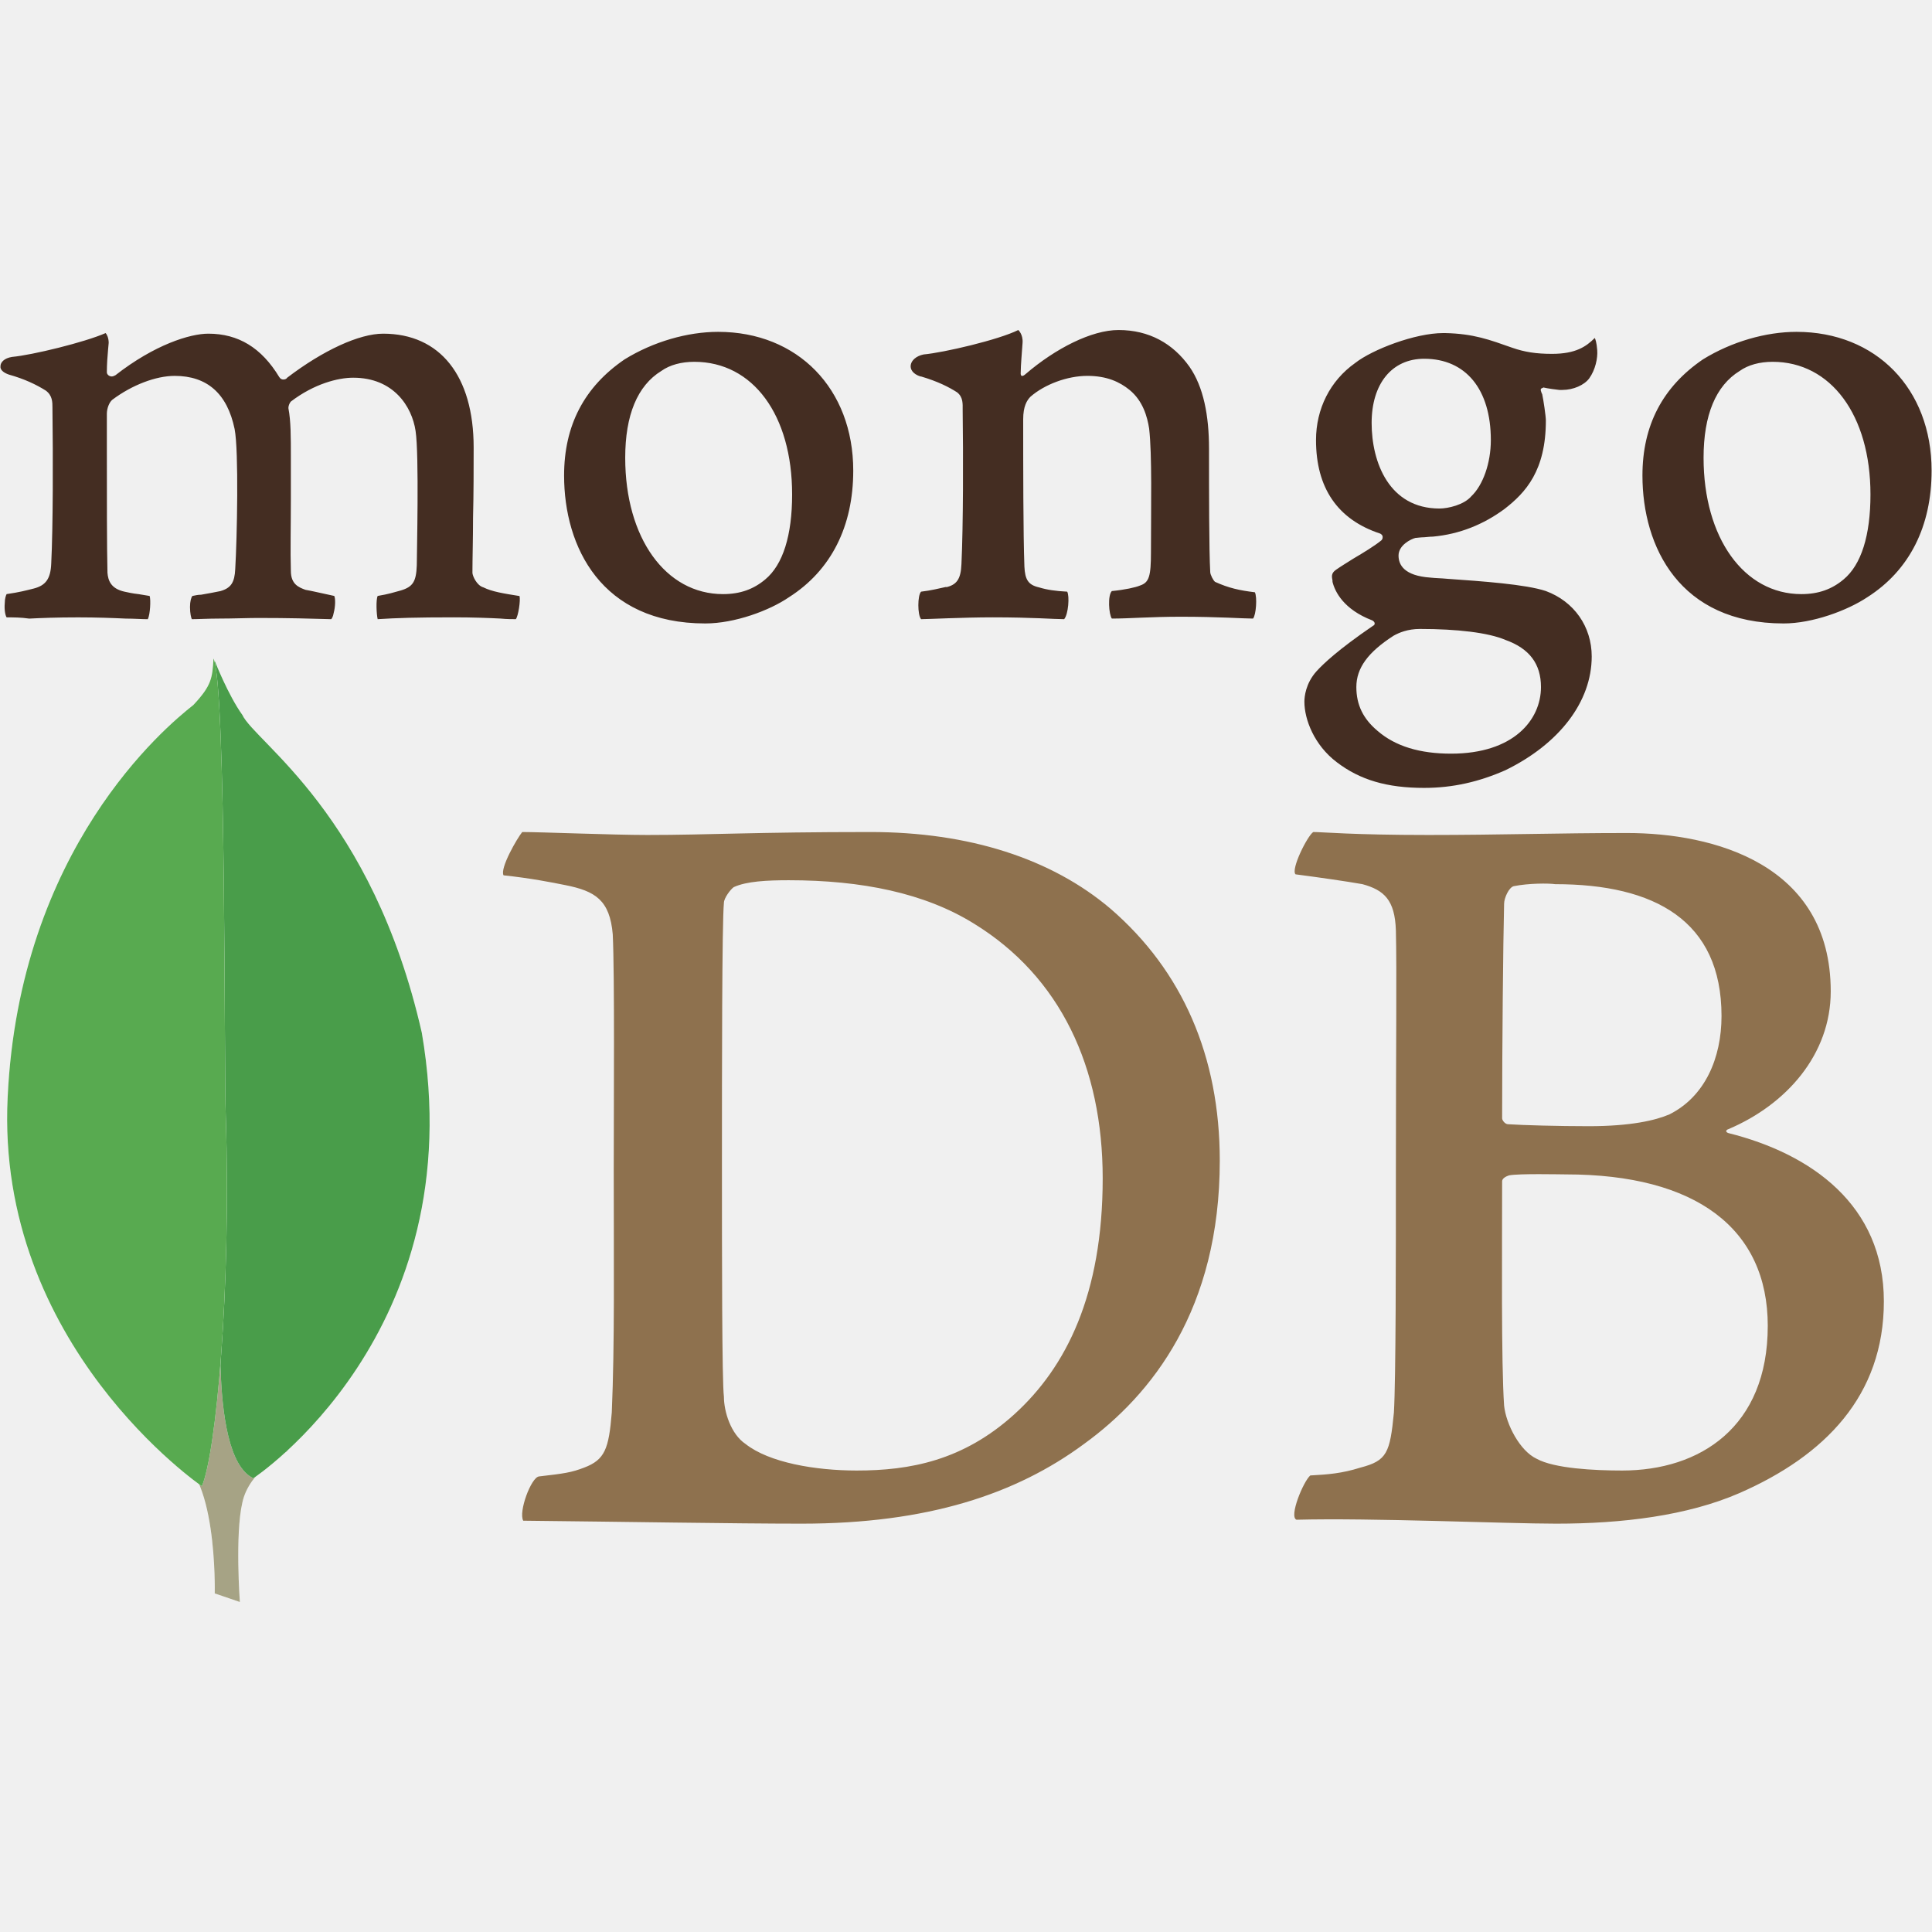
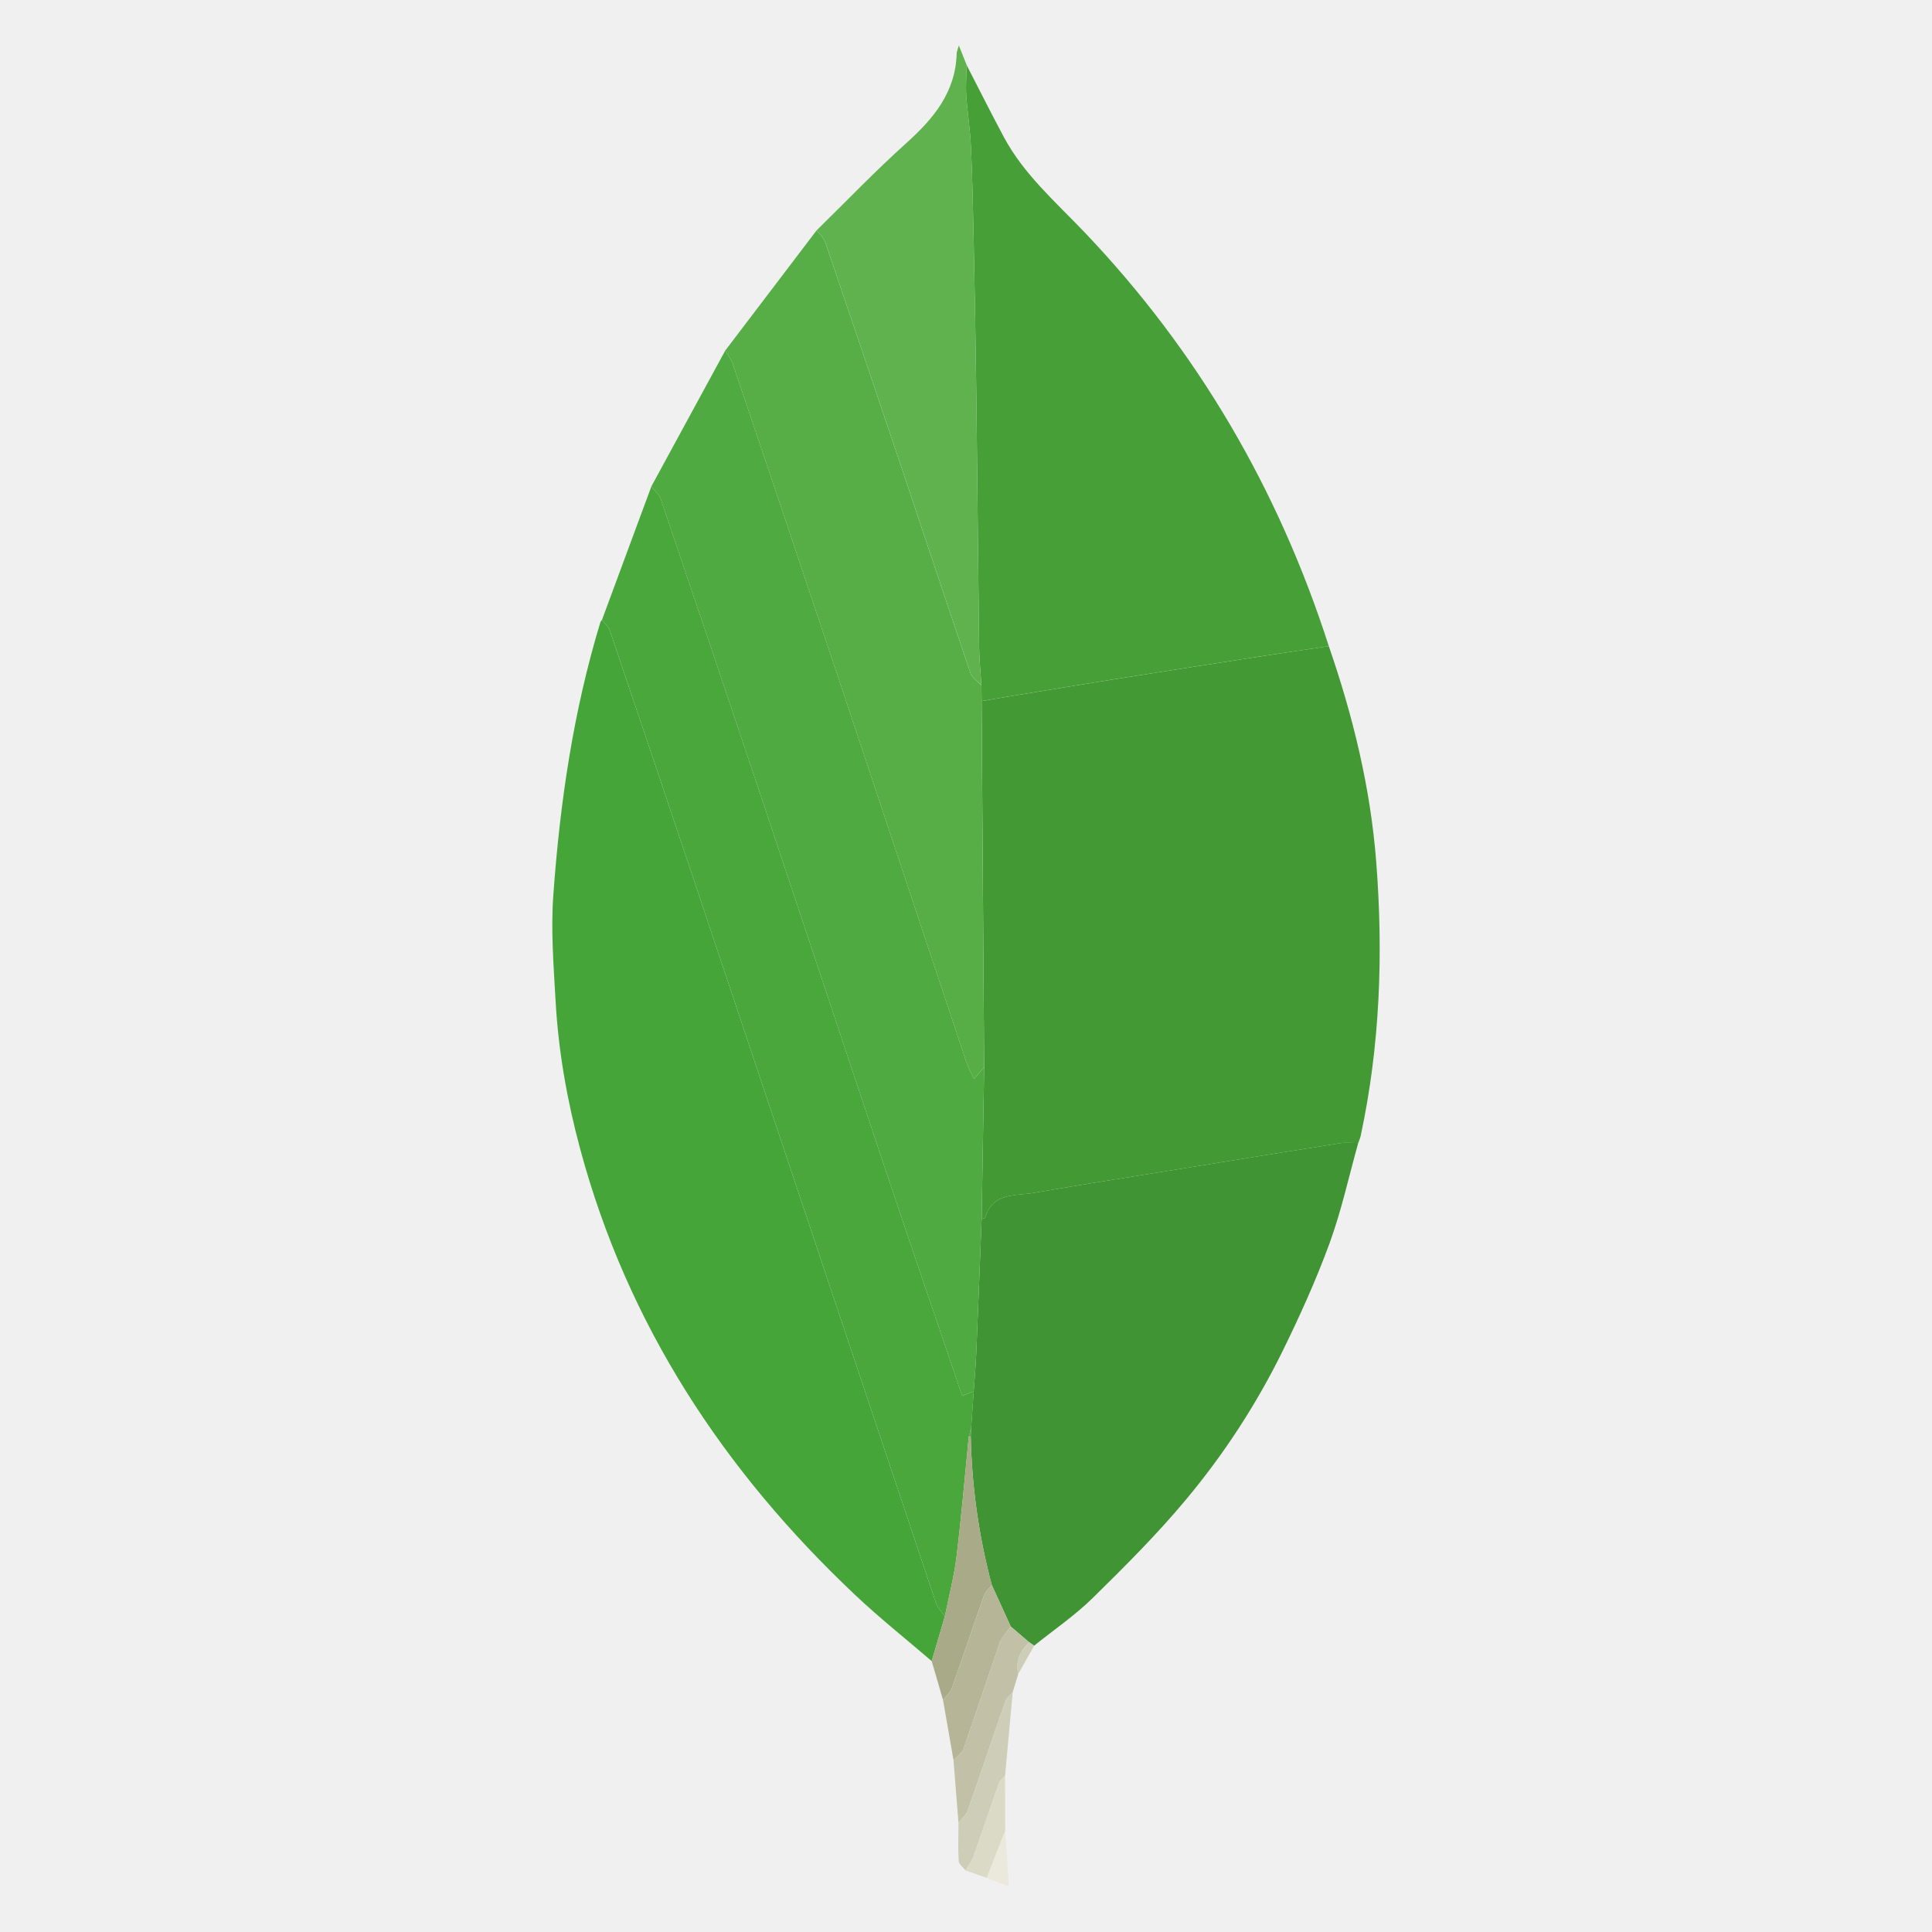
- <svg xmlns="http://www.w3.org/2000/svg" height="291" viewBox="0 0 291 291" width="291">
-   <g fill-rule="evenodd">
-     <path d="m228.03 133.47c-.74.148-1.481 1.779-1.481 2.668-.148 5.927-.297 21.636-.297 32.305 0 .297.444.889.889.889 2.223.148 7.558.297 12.151.297 6.372 0 10.077-.889 12.152-1.777 5.334-2.667 7.853-8.448 7.853-14.82 0-14.373-10.077-19.857-25.044-19.857-1.037-.147-4-.147-6.224.297zm38.233 66.24c0-14.67-10.819-22.821-30.379-22.821-.889 0-7.112-.148-8.595.148-.445.148-1.037.445-1.037.89 0 10.52-.148 27.266.297 33.785.295 2.816 2.371 6.817 4.89 8.003 2.666 1.482 8.743 1.778 12.891 1.778 11.707 0 21.932-6.519 21.932-21.783zm-68.462-74.389c1.481 0 5.927.444 17.338.444 10.817 0 19.412-.295 29.934-.295 12.891 0 30.674 4.593 30.674 23.857 0 9.485-6.669 17.042-15.412 20.747-.444.148-.444.444 0 .592 12.448 3.113 23.415 10.819 23.415 25.34 0 14.226-8.891 23.265-21.784 28.897-7.854 3.408-17.634 4.593-27.563 4.593-7.558 0-27.858-.889-39.12-.592-1.185-.445 1.037-5.78 2.074-6.669 2.668-.148 4.742-.297 7.558-1.185 4.001-1.037 4.445-2.223 5.038-8.298.297-5.187.297-23.563.297-36.603 0-17.931.148-30.082 0-36.009-.148-4.593-1.779-6.075-5.038-6.966-2.519-.444-6.669-1.037-10.077-1.481-.742-.742 1.777-5.78 2.667-6.372zm-85.504 92.172c3.558 2.814 10.522 4 16.746 4 8.003 0 16.004-1.481 23.71-8.446 7.854-7.113 13.336-18.078 13.336-35.564 0-16.746-6.372-30.379-19.412-38.38-7.409-4.595-16.894-6.521-27.86-6.521-3.26 0-6.372.148-8.298 1.037-.445.297-1.482 1.631-1.482 2.371-.297 2.964-.297 25.784-.297 39.122 0 13.781 0 33.045.297 35.267 0 2.224 1.037 5.632 3.26 7.114zm-33.638-92.172c2.816 0 13.633.444 18.82.444 9.336 0 16.004-.444 33.638-.444 14.818 0 27.266 4.001 36.158 11.558 10.817 9.336 16.449 22.229 16.449 37.936 0 22.376-10.225 35.269-20.45 42.678-10.224 7.558-23.562 12.003-42.528 12.003-10.077 0-27.414-.297-41.789-.445h-.148c-.74-1.332 1.185-6.519 2.371-6.668 3.853-.445 4.89-.593 6.817-1.334 3.111-1.185 3.705-2.816 4.15-8.298.444-10.225.295-22.524.295-36.454 0-9.928.148-29.342-.148-35.565-.444-5.185-2.666-6.519-7.113-7.409-2.223-.444-5.187-1.037-9.335-1.481-.593-1.038 2.074-5.632 2.814-6.521z" fill="#8e714e" />
-     <path d="m189.01 89.209c-2.302-.277-3.959-.644-5.986-1.565-.276-.184-.737-1.104-.737-1.473-.184-3.223-.184-12.431-.184-18.6 0-4.973-.828-9.3-2.946-12.338-2.486-3.499-6.077-5.525-10.681-5.525-4.052 0-9.484 2.763-13.996 6.63-.092.091-.829.737-.737-.277 0-1.013.184-3.038.277-4.42.092-1.29-.644-1.934-.644-1.934-2.947 1.473-11.234 3.407-14.272 3.683-2.21.461-2.762 2.579-.46 3.315h.092c2.485.737 4.143 1.565 5.432 2.394.921.737.829 1.75.829 2.579.092 6.906.092 17.494-.183 23.296-.092 2.302-.737 3.13-2.394 3.498l.183-.092c-1.289.277-2.302.552-3.867.737-.552.552-.552 3.499 0 4.144 1.013 0 6.354-.277 10.774-.277 6.077 0 9.208.277 10.773.277.644-.737.829-3.499.46-4.144-1.75-.092-3.038-.276-4.235-.644-1.657-.369-2.118-1.197-2.211-3.131-.183-4.88-.183-15.193-.183-22.19 0-1.934.552-2.855 1.105-3.407 2.118-1.841 5.525-3.131 8.563-3.131 2.946 0 4.88.921 6.354 2.118 2.025 1.657 2.67 4.051 2.946 5.801.46 3.959.277 11.786.277 18.6 0 3.683-.277 4.604-1.657 5.064-.644.277-2.302.645-4.236.829-.644.644-.46 3.499 0 4.144 2.671 0 5.801-.277 10.405-.277 5.708 0 9.392.277 10.865.277.46-.552.644-3.223.276-3.959zm25.506-35.173c-4.88 0-7.919 3.775-7.919 9.668 0 5.985 2.67 12.891 10.221 12.891 1.289 0 3.683-.552 4.787-1.841 1.75-1.657 2.947-4.973 2.947-8.471 0-7.642-3.776-12.246-10.036-12.246zm-.645 40.698c-1.841 0-3.131.552-3.959 1.013-3.868 2.485-5.617 4.88-5.617 7.734 0 2.67 1.012 4.787 3.223 6.629 2.67 2.302 6.353 3.407 11.049 3.407 9.392 0 13.536-5.065 13.536-10.036 0-3.499-1.75-5.801-5.34-7.09-2.579-1.105-7.274-1.657-12.891-1.657zm.645 23.94c-5.617 0-9.669-1.198-13.167-3.867-3.407-2.579-4.88-6.446-4.88-9.116 0-.737.184-2.763 1.842-4.604 1.012-1.105 3.222-3.223 8.471-6.814.183-.092.276-.184.276-.369 0-.184-.184-.369-.368-.46-4.328-1.657-5.617-4.328-5.986-5.801v-.184c-.091-.552-.276-1.104.553-1.657.644-.46 1.565-1.012 2.578-1.657 1.565-.921 3.223-1.934 4.236-2.763.185-.184.185-.368.185-.552 0-.184-.185-.369-.369-.46-6.445-2.118-9.668-6.907-9.668-14.088 0-4.696 2.118-8.932 5.893-11.602 2.578-2.026 9.023-4.512 13.259-4.512h.277c4.327.091 6.721 1.012 10.128 2.21 1.842.644 3.592.92 5.986.92 3.591 0 5.156-1.104 6.445-2.393.092.183.277.644.369 1.841.092 1.198-.277 2.946-1.198 4.236-.737 1.012-2.393 1.75-4.051 1.75h-.461c-1.658-.184-2.394-.369-2.394-.369l-.368.184c-.092.184 0 .368.092.644l.092.184c.183.829.552 3.314.552 3.959 0 7.55-3.038 10.864-6.261 13.351-3.131 2.302-6.721 3.775-10.773 4.144-.092 0-.46 0-1.289.092-.461 0-1.105.092-1.198.092h-.092c-.737.183-2.578 1.104-2.578 2.67 0 1.381.829 3.038 4.787 3.315.829.092 1.658.092 2.579.184 5.248.368 11.786.829 14.825 1.841 4.235 1.565 6.906 5.34 6.906 9.853 0 6.814-4.88 13.167-12.983 17.126-3.959 1.75-7.919 2.671-12.246 2.671zm52.484-64.178c-1.934 0-3.684.46-4.973 1.381-3.591 2.21-5.433 6.63-5.433 13.075 0 12.063 6.077 20.534 14.732 20.534 2.578 0 4.604-.737 6.354-2.21 2.67-2.211 4.052-6.63 4.052-12.799 0-11.97-5.986-19.981-14.732-19.981zm1.657 39.409c-15.653 0-21.27-11.51-21.27-22.283 0-7.55 3.038-13.351 9.116-17.495 4.328-2.67 9.484-4.143 14.088-4.143 11.97 0 20.349 8.563 20.349 20.902 0 8.379-3.315 15.008-9.669 19.06-3.038 2.025-8.287 3.959-12.615 3.959zm-164.08-39.409c-1.934 0-3.683.46-4.973 1.381-3.591 2.21-5.433 6.63-5.433 13.075 0 12.063 6.077 20.534 14.733 20.534 2.579 0 4.604-.737 6.354-2.21 2.67-2.211 4.052-6.63 4.052-12.799 0-11.97-5.894-19.981-14.732-19.981zm1.657 39.409c-15.653 0-21.27-11.51-21.27-22.283 0-7.55 3.038-13.351 9.116-17.495 4.328-2.67 9.484-4.143 14.088-4.143 11.971 0 20.349 8.563 20.349 20.902 0 8.379-3.315 15.008-9.669 19.06-2.946 2.025-8.195 3.959-12.614 3.959zm-105.24-.921c-.184-.276-.369-1.104-.277-2.118 0-.737.184-1.198.277-1.381 1.933-.277 2.946-.553 4.051-.829 1.842-.461 2.579-1.473 2.671-3.775.277-5.525.277-16.022.184-23.296v-.184c0-.829 0-1.842-1.013-2.579-1.473-.92-3.223-1.749-5.525-2.394-.829-.276-1.381-.737-1.289-1.289 0-.552.552-1.197 1.75-1.381 3.038-.277 10.957-2.21 14.087-3.591.184.183.461.737.461 1.473l-.092 1.012c-.092 1.013-.184 2.211-.184 3.407 0 .368.369.644.737.644.184 0 .369-.092.553-.184 5.893-4.604 11.233-6.261 13.995-6.261 4.513 0 8.011 2.118 10.682 6.538.183.277.368.368.644.368.184 0 .46-.091.552-.276 5.433-4.144 10.865-6.63 14.456-6.63 8.563 0 13.628 6.354 13.628 17.127 0 3.038 0 6.998-.092 10.59 0 3.222-.092 6.169-.092 8.287 0 .46.644 1.933 1.657 2.21 1.289.644 3.038.921 5.34 1.289h.092c.184.644-.184 3.038-.552 3.499-.553 0-1.382 0-2.302-.092-1.75-.092-4.236-.184-6.998-.184-5.709 0-8.655.092-11.51.277-.183-.737-.276-2.946 0-3.499 1.657-.276 2.486-.552 3.499-.829 1.842-.552 2.302-1.381 2.394-3.775 0-1.749.368-16.666-.184-20.257-.552-3.683-3.315-8.01-9.392-8.01-2.302 0-5.893.921-9.392 3.591-.183.184-.368.644-.368.921v.092c.368 1.933.368 4.144.368 7.55v5.985c0 4.144-.092 8.011 0 10.957 0 2.026 1.198 2.486 2.211 2.855.552.091.92.183 1.381.276.829.184 1.657.369 2.946.644.184.369.184 1.565-.092 2.579-.092.552-.277.829-.368.921-3.131-.092-6.354-.184-11.05-.184-1.381 0-3.775.092-5.801.092-1.657 0-3.223.092-4.143.092-.092-.184-.277-.829-.277-1.842 0-.829.184-1.473.369-1.657.46-.092.828-.183 1.289-.183 1.104-.184 2.025-.369 2.946-.553 1.565-.46 2.118-1.289 2.21-3.314.277-4.604.552-17.771-.092-21.086-1.104-5.34-4.143-8.011-9.023-8.011-2.854 0-6.446 1.381-9.392 3.592-.46.368-.829 1.289-.829 2.118v5.433c0 6.629 0 14.917.092 18.508.092 1.104.46 2.394 2.579 2.854.46.092 1.197.277 2.118.369l1.657.276c.184.553.092 2.763-.277 3.499-.921 0-2.025-.092-3.315-.092-1.933-.092-4.42-.184-7.181-.184-3.223 0-5.525.092-7.367.184-1.289-.184-2.302-.184-3.406-.184z" fill="#442d22" />
-     <g transform="translate(1.0744 98.975)">
-       <path d="m35.053 142.32-3.783-1.292s.462-19.287-6.459-20.671c-4.614-5.352.738-227.01 17.348-.738 0 0-5.721 2.861-6.736 7.752-1.108 4.799-.37 14.95-.37 14.95z" fill="#fff" />
-       <path d="m35.053 142.32-3.783-1.292s.462-19.287-6.459-20.671c-4.614-5.352.738-227.01 17.348-.738 0 0-5.721 2.861-6.736 7.752-1.108 4.799-.37 14.95-.37 14.95z" fill="#a6a385" />
-       <path d="m37.084 123.68s33.129-21.779 25.377-67.089c-7.474-32.944-25.101-43.741-27.038-47.894-2.122-2.953-4.153-8.12-4.153-8.12l1.385 91.635c0 .092-2.861 28.054 4.429 31.469" fill="#fff" />
-       <path d="m37.084 123.68s33.129-21.779 25.377-67.089c-7.474-32.944-25.101-43.741-27.038-47.894-2.122-2.953-4.153-8.12-4.153-8.12l1.385 91.635c0 .092-2.861 28.054 4.429 31.469" fill="#499d4a" />
-       <path d="m29.333 124.88s-31.099-21.225-29.253-58.599c1.753-37.374 23.716-55.738 27.961-59.06 2.769-2.953 2.861-4.061 3.046-7.013 1.938 4.153 1.569 62.106 1.845 68.934.831 26.3-1.476 50.755-3.599 55.738z" fill="#fff" />
-       <path d="m29.333 124.88s-31.099-21.225-29.253-58.599c1.753-37.374 23.716-55.738 27.961-59.06 2.769-2.953 2.861-4.061 3.046-7.013 1.938 4.153 1.569 62.106 1.845 68.934.831 26.3-1.476 50.755-3.599 55.738z" fill="#58aa50" />
-     </g>
-   </g>
+ <svg xmlns="http://www.w3.org/2000/svg" viewBox="0 0 128 128">
+   <path fill-rule="evenodd" clip-rule="evenodd" fill="#439934" d="M88.038 42.812c1.605 4.643 2.761 9.383 3.141 14.296.472 6.095.256 12.147-1.029 18.142-.035.165-.109.32-.164.48-.403.001-.814-.049-1.208.012-3.329.523-6.655 1.065-9.981 1.604-3.438.557-6.881 1.092-10.313 1.687-1.216.21-2.721-.041-3.212 1.641-.014.046-.154.054-.235.08l.166-10.051-.169-24.252 1.602-.275c2.62-.429 5.24-.864 7.862-1.281 3.129-.497 6.261-.98 9.392-1.465 1.381-.215 2.764-.412 4.148-.618z" />
+   <path fill-rule="evenodd" clip-rule="evenodd" fill="#45A538" d="M61.729 110.054c-1.69-1.453-3.439-2.842-5.059-4.37-8.717-8.222-15.093-17.899-18.233-29.566-.865-3.211-1.442-6.474-1.627-9.792-.13-2.322-.318-4.665-.154-6.975.437-6.144 1.325-12.229 3.127-18.147l.099-.138c.175.233.427.439.516.702 1.759 5.18 3.505 10.364 5.242 15.551 5.458 16.3 10.909 32.604 16.376 48.9.107.318.384.579.583.866l-.87 2.969z" />
+   <path fill-rule="evenodd" clip-rule="evenodd" fill="#46A037" d="M88.038 42.812c-1.384.206-2.768.403-4.149.616-3.131.485-6.263.968-9.392 1.465-2.622.417-5.242.852-7.862 1.281l-1.602.275-.012-1.045c-.053-.859-.144-1.717-.154-2.576-.069-5.478-.112-10.956-.18-16.434-.042-3.429-.105-6.857-.175-10.285-.043-2.13-.089-4.261-.185-6.388-.052-1.143-.236-2.28-.311-3.423-.042-.657.016-1.319.029-1.979.817 1.583 1.616 3.178 2.456 4.749 1.327 2.484 3.441 4.314 5.344 6.311 7.523 7.892 12.864 17.068 16.193 27.433z" />
+   <path fill-rule="evenodd" clip-rule="evenodd" fill="#409433" d="M65.036 80.753c.081-.026.222-.034.235-.08.491-1.682 1.996-1.431 3.212-1.641 3.432-.594 6.875-1.13 10.313-1.687 3.326-.539 6.652-1.081 9.981-1.604.394-.062.805-.011 1.208-.012-.622 2.22-1.112 4.488-1.901 6.647-.896 2.449-1.98 4.839-3.131 7.182a49.142 49.142 0 01-6.353 9.763c-1.919 2.308-4.058 4.441-6.202 6.548-1.185 1.165-2.582 2.114-3.882 3.161l-.337-.23-1.214-1.038-1.256-2.753a41.402 41.402 0 01-1.394-9.838l.023-.561.171-2.426c.057-.828.133-1.655.168-2.485.129-2.982.241-5.964.359-8.946z" />
+   <path fill-rule="evenodd" clip-rule="evenodd" fill="#4FAA41" d="M65.036 80.753c-.118 2.982-.23 5.964-.357 8.947-.035.83-.111 1.657-.168 2.485l-.765.289c-1.699-5.002-3.399-9.951-5.062-14.913-2.75-8.209-5.467-16.431-8.213-24.642a4498.887 4498.887 0 00-6.7-19.867c-.105-.31-.407-.552-.617-.826l4.896-9.002c.168.292.39.565.496.879a6167.476 6167.476 0 016.768 20.118c2.916 8.73 5.814 17.467 8.728 26.198.116.349.308.671.491 1.062l.67-.78-.167 10.052z" />
+   <path fill-rule="evenodd" clip-rule="evenodd" fill="#4AA73C" d="M43.155 32.227c.21.274.511.516.617.826a4498.887 4498.887 0 016.7 19.867c2.746 8.211 5.463 16.433 8.213 24.642 1.662 4.961 3.362 9.911 5.062 14.913l.765-.289-.171 2.426-.155.559c-.266 2.656-.49 5.318-.814 7.968-.163 1.328-.509 2.632-.772 3.947-.198-.287-.476-.548-.583-.866-5.467-16.297-10.918-32.6-16.376-48.9a3888.972 3888.972 0 00-5.242-15.551c-.089-.263-.34-.469-.516-.702l3.272-8.84z" />
+   <path fill-rule="evenodd" clip-rule="evenodd" fill="#57AE47" d="M65.202 70.702l-.67.78c-.183-.391-.375-.714-.491-1.062-2.913-8.731-5.812-17.468-8.728-26.198a6167.476 6167.476 0 00-6.768-20.118c-.105-.314-.327-.588-.496-.879l6.055-7.965c.191.255.463.482.562.769 1.681 4.921 3.347 9.848 5.003 14.778 1.547 4.604 3.071 9.215 4.636 13.813.105.308.47.526.714.786l.012 1.045c.058 8.082.115 16.167.171 24.251z" />
+   <path fill-rule="evenodd" clip-rule="evenodd" fill="#60B24F" d="M65.021 45.404c-.244-.26-.609-.478-.714-.786-1.565-4.598-3.089-9.209-4.636-13.813-1.656-4.93-3.322-9.856-5.003-14.778-.099-.287-.371-.514-.562-.769 1.969-1.928 3.877-3.925 5.925-5.764 1.821-1.634 3.285-3.386 3.352-5.968.003-.107.059-.214.145-.514l.519 1.306c-.013.661-.072 1.322-.029 1.979.075 1.143.259 2.28.311 3.423.096 2.127.142 4.258.185 6.388.069 3.428.132 6.856.175 10.285.067 5.478.111 10.956.18 16.434.008.861.098 1.718.152 2.577z" />
+   <path fill-rule="evenodd" clip-rule="evenodd" fill="#A9AA88" d="M62.598 107.085c.263-1.315.609-2.62.772-3.947.325-2.649.548-5.312.814-7.968l.066-.01.066.011a41.402 41.402 0 001.394 9.838c-.176.232-.425.439-.518.701-.727 2.05-1.412 4.116-2.143 6.166-.1.28-.378.498-.574.744l-.747-2.566.87-2.969z" />
+   <path fill-rule="evenodd" clip-rule="evenodd" fill="#B6B598" d="M62.476 112.621c.196-.246.475-.464.574-.744.731-2.05 1.417-4.115 2.143-6.166.093-.262.341-.469.518-.701l1.255 2.754c-.248.352-.59.669-.728 1.061l-2.404 7.059c-.099.283-.437.483-.663.722l-.695-3.985z" />
+   <path fill-rule="evenodd" clip-rule="evenodd" fill="#C2C1A7" d="M63.171 116.605c.227-.238.564-.439.663-.722l2.404-7.059c.137-.391.48-.709.728-1.061l1.215 1.037c-.587.58-.913 1.25-.717 2.097l-.369 1.208c-.168.207-.411.387-.494.624-.839 2.403-1.64 4.819-2.485 7.222-.107.305-.404.544-.614.812-.109-1.387-.22-2.771-.331-4.158z" />
+   <path fill-rule="evenodd" clip-rule="evenodd" fill="#CECDB7" d="M63.503 120.763c.209-.269.506-.508.614-.812.845-2.402 1.646-4.818 2.485-7.222.083-.236.325-.417.494-.624l-.509 5.545c-.136.157-.333.294-.398.477-.575 1.614-1.117 3.24-1.694 4.854-.119.333-.347.627-.525.938-.158-.207-.441-.407-.454-.623-.051-.841-.016-1.688-.013-2.533z" />
+   <path fill-rule="evenodd" clip-rule="evenodd" fill="#DBDAC7" d="M63.969 123.919c.178-.312.406-.606.525-.938.578-1.613 1.119-3.239 1.694-4.854.065-.183.263-.319.398-.477l.012 3.64-1.218 3.124-1.411-.495z" />
+   <path fill-rule="evenodd" clip-rule="evenodd" fill="#EBE9DC" d="M65.38 124.415l1.218-3.124.251 3.696-1.469-.572z" />
+   <path fill-rule="evenodd" clip-rule="evenodd" fill="#CECDB7" d="M67.464 110.898c-.196-.847.129-1.518.717-2.097l.337.23-1.054 1.867z" />
+   <path fill-rule="evenodd" clip-rule="evenodd" fill="#4FAA41" d="M64.316 95.172l-.066-.011-.066.01.155-.559-.023.56z" />
</svg>
